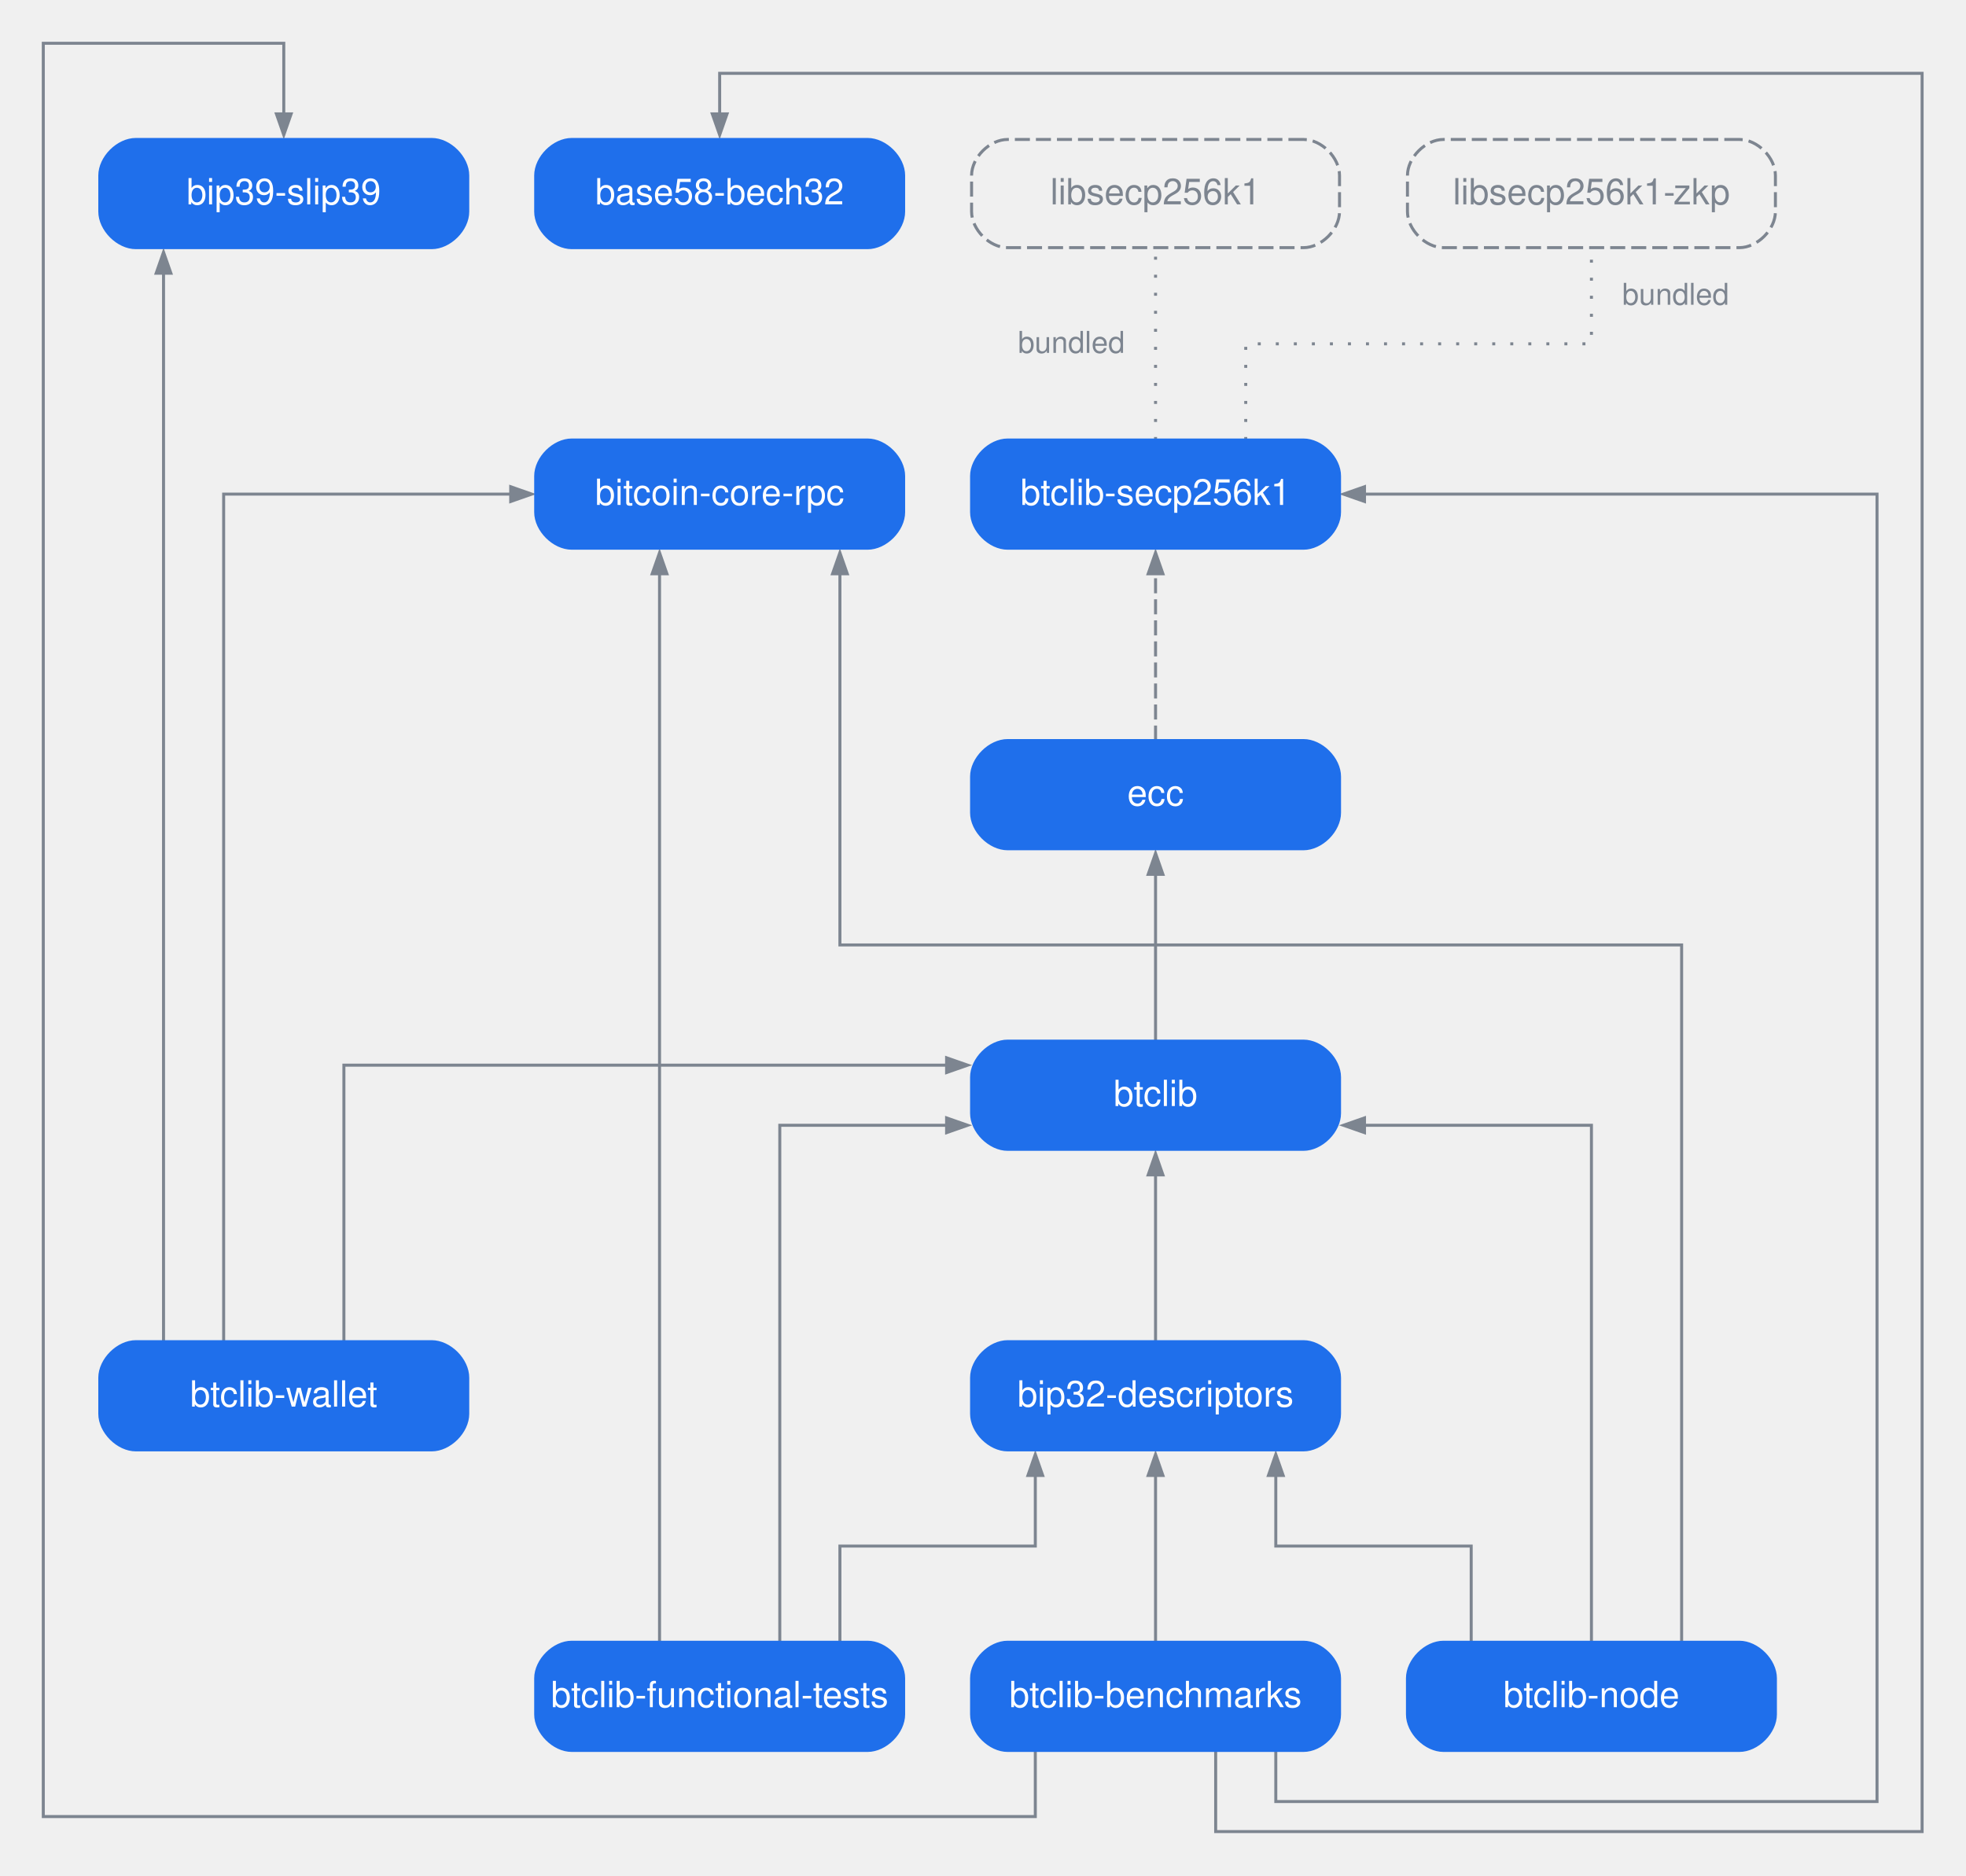
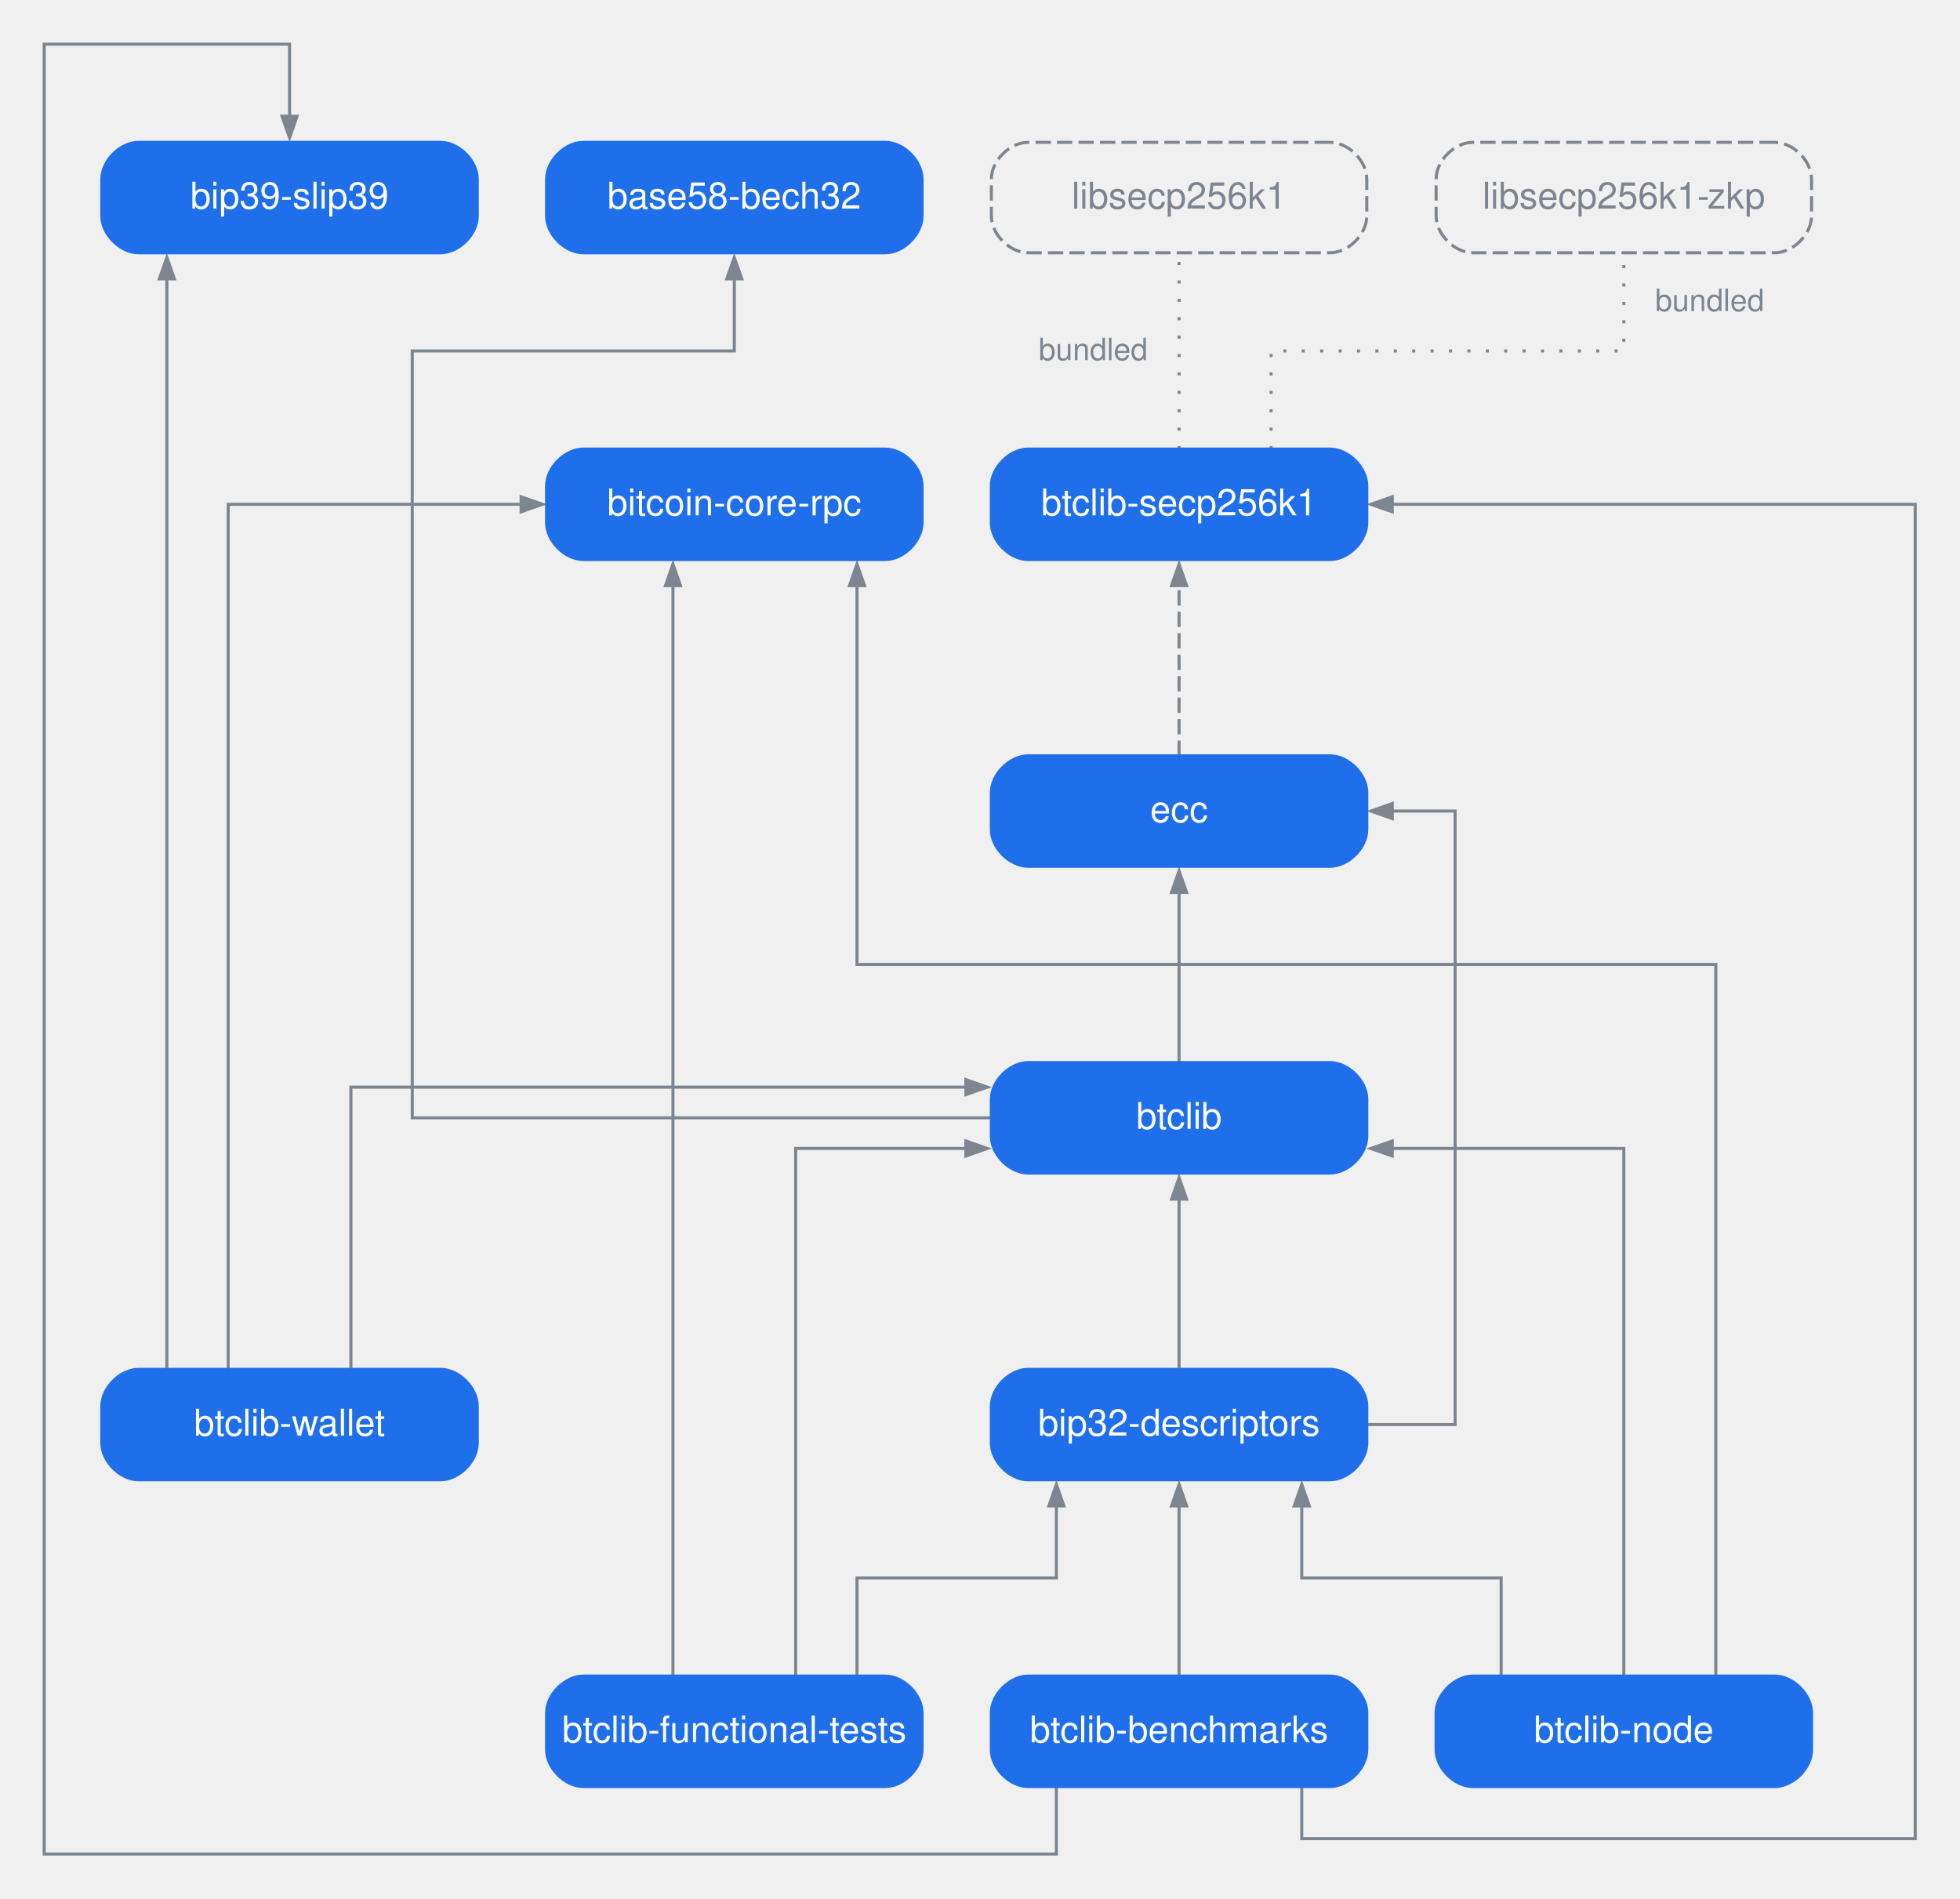
- <svg xmlns="http://www.w3.org/2000/svg" width="654pt" height="624pt" viewBox="0.00 0.00 654.00 624.00">
-   <g id="graph0" class="graph" transform="scale(1 1) rotate(0) translate(14.4 609.4)">
+ <svg xmlns="http://www.w3.org/2000/svg" width="639pt" height="619pt" viewBox="0.00 0.00 639.00 619.00">
+   <g id="graph0" class="graph" transform="scale(1 1) rotate(0) translate(14.4 604.4)">
    <g id="edge1" class="edge">
-       <path fill="none" stroke="#7d8590" stroke-dasharray="1,5" d="M370,-463C370,-463 370,-527 370,-527" />
-       <text xml:space="preserve" text-anchor="middle" x="342" y="-492" font-family="Helvetica,sans-Serif" font-size="10.00" fill="#7d8590">bundled</text>
+       <path fill="none" stroke="#7d8590" stroke-dasharray="1,5" d="M370,-458C370,-458 370,-522 370,-522" />
+       <text xml:space="preserve" text-anchor="middle" x="342" y="-487" font-family="Helvetica,sans-Serif" font-size="10.00" fill="#7d8590">bundled</text>
    </g>
    <g id="edge2" class="edge">
-       <path fill="none" stroke="#7d8590" stroke-dasharray="1,5" d="M400,-463C400,-463 400,-495 400,-495 400,-495 515,-495 515,-495 515,-495 515,-527 515,-527" />
-       <text xml:space="preserve" text-anchor="middle" x="543" y="-508" font-family="Helvetica,sans-Serif" font-size="10.00" fill="#7d8590">bundled</text>
+       <path fill="none" stroke="#7d8590" stroke-dasharray="1,5" d="M400,-458C400,-458 400,-490 400,-490 400,-490 515,-490 515,-490 515,-490 515,-522 515,-522" />
+       <text xml:space="preserve" text-anchor="middle" x="543" y="-503" font-family="Helvetica,sans-Serif" font-size="10.00" fill="#7d8590">bundled</text>
    </g>
    <g id="edge3" class="edge">
-       <path fill="none" stroke="#7d8590" stroke-dasharray="5,2" d="M370,-363C370,-363 370,-420 370,-420" />
-       <polygon fill="#7d8590" stroke="#7d8590" points="367.55,-418.49 370,-425.49 372.45,-418.49 367.55,-418.49" />
+       <path fill="none" stroke="#7d8590" stroke-dasharray="5,2" d="M370,-358C370,-358 370,-415 370,-415" />
+       <polygon fill="#7d8590" stroke="#7d8590" points="367.55,-413.49 370,-420.49 372.45,-413.49 367.55,-413.49" />
+     </g>
+     <g id="edge5" class="edge">
+       <path fill="none" stroke="#7d8590" d="M309,-240C309,-240 120,-240 120,-240 120,-240 120,-490 120,-490 120,-490 225,-490 225,-490 225,-490 225,-515 225,-515" />
+       <polygon fill="#7d8590" stroke="#7d8590" points="222.55,-513.49 225,-520.49 227.45,-513.49 222.55,-513.49" />
    </g>
    <g id="edge4" class="edge">
-       <path fill="none" stroke="#7d8590" d="M370,-263C370,-263 370,-320 370,-320" />
-       <polygon fill="#7d8590" stroke="#7d8590" points="367.55,-318.49 370,-325.49 372.45,-318.49 367.55,-318.49" />
+       <path fill="none" stroke="#7d8590" d="M370,-258C370,-258 370,-315 370,-315" />
+       <polygon fill="#7d8590" stroke="#7d8590" points="367.55,-313.49 370,-320.49 372.45,-313.49 367.55,-313.49" />
+     </g>
+     <g id="edge19" class="edge">
+       <path fill="none" stroke="#7d8590" d="M40,-158C40,-158 40,-515 40,-515" />
+       <polygon fill="#7d8590" stroke="#7d8590" points="37.55,-513.49 40,-520.49 42.45,-513.49 37.55,-513.49" />
    </g>
    <g id="edge18" class="edge">
-       <path fill="none" stroke="#7d8590" d="M40,-163C40,-163 40,-520 40,-520" />
-       <polygon fill="#7d8590" stroke="#7d8590" points="37.55,-518.49 40,-525.49 42.45,-518.49 37.55,-518.49" />
+       <path fill="none" stroke="#7d8590" d="M60,-158C60,-158 60,-440 60,-440 60,-440 157,-440 157,-440" />
+       <polygon fill="#7d8590" stroke="#7d8590" points="155.49,-442.45 162.49,-440 155.49,-437.55 155.49,-442.45" />
+     </g>
+     <g id="edge6" class="edge">
+       <path fill="none" stroke="#7d8590" d="M100,-158C100,-158 100,-250 100,-250 100,-250 302,-250 302,-250" />
+       <polygon fill="#7d8590" stroke="#7d8590" points="300.49,-252.45 307.49,-250 300.49,-247.55 300.49,-252.45" />
+     </g>
+     <g id="edge8" class="edge">
+       <path fill="none" stroke="#7d8590" d="M431,-140C431,-140 460,-140 460,-140 460,-140 460,-340 460,-340 460,-340 438,-340 438,-340" />
+       <polygon fill="#7d8590" stroke="#7d8590" points="439.51,-337.55 432.51,-340 439.51,-342.45 439.51,-337.55" />
+     </g>
+     <g id="edge7" class="edge">
+       <path fill="none" stroke="#7d8590" d="M370,-158C370,-158 370,-215 370,-215" />
+       <polygon fill="#7d8590" stroke="#7d8590" points="367.55,-213.49 370,-220.49 372.45,-213.49 367.55,-213.49" />
+     </g>
+     <g id="edge11" class="edge">
+       <path fill="none" stroke="#7d8590" d="M205,-58C205,-58 205,-415 205,-415" />
+       <polygon fill="#7d8590" stroke="#7d8590" points="202.55,-413.49 205,-420.49 207.45,-413.49 202.55,-413.49" />
+     </g>
+     <g id="edge10" class="edge">
+       <path fill="none" stroke="#7d8590" d="M245,-58C245,-58 245,-230 245,-230 245,-230 302,-230 302,-230" />
+       <polygon fill="#7d8590" stroke="#7d8590" points="300.49,-232.45 307.49,-230 300.49,-227.55 300.49,-232.45" />
+     </g>
+     <g id="edge9" class="edge">
+       <path fill="none" stroke="#7d8590" d="M265,-58C265,-58 265,-90 265,-90 265,-90 330,-90 330,-90 330,-90 330,-115 330,-115" />
+       <polygon fill="#7d8590" stroke="#7d8590" points="327.55,-113.49 330,-120.49 332.45,-113.49 327.55,-113.49" />
    </g>
    <g id="edge17" class="edge">
-       <path fill="none" stroke="#7d8590" d="M60,-163C60,-163 60,-445 60,-445 60,-445 157,-445 157,-445" />
-       <polygon fill="#7d8590" stroke="#7d8590" points="155.49,-447.45 162.49,-445 155.49,-442.55 155.49,-447.45" />
+       <path fill="none" stroke="#7d8590" d="M330,-22C330,-22 330,0 330,0 330,0 0,0 0,0 0,0 0,-590 0,-590 0,-590 80,-590 80,-590 80,-590 80,-565 80,-565" />
+       <polygon fill="#7d8590" stroke="#7d8590" points="82.45,-566.51 80,-559.51 77.55,-566.51 82.45,-566.51" />
    </g>
-     <g id="edge5" class="edge">
-       <path fill="none" stroke="#7d8590" d="M100,-163C100,-163 100,-255 100,-255 100,-255 302,-255 302,-255" />
-       <polygon fill="#7d8590" stroke="#7d8590" points="300.49,-257.45 307.49,-255 300.49,-252.55 300.49,-257.45" />
+     <g id="edge16" class="edge">
+       <path fill="none" stroke="#7d8590" d="M410,-22C410,-22 410,-5 410,-5 410,-5 610,-5 610,-5 610,-5 610,-440 610,-440 610,-440 438,-440 438,-440" />
+       <polygon fill="#7d8590" stroke="#7d8590" points="439.51,-437.55 432.51,-440 439.51,-442.45 439.51,-437.55" />
    </g>
-     <g id="edge6" class="edge">
-       <path fill="none" stroke="#7d8590" d="M370,-163C370,-163 370,-220 370,-220" />
-       <polygon fill="#7d8590" stroke="#7d8590" points="367.55,-218.49 370,-225.49 372.45,-218.49 367.55,-218.49" />
-     </g>
-     <g id="edge9" class="edge">
-       <path fill="none" stroke="#7d8590" d="M205,-63C205,-63 205,-420 205,-420" />
-       <polygon fill="#7d8590" stroke="#7d8590" points="202.55,-418.49 205,-425.49 207.45,-418.49 202.55,-418.49" />
-     </g>
-     <g id="edge8" class="edge">
-       <path fill="none" stroke="#7d8590" d="M245,-63C245,-63 245,-235 245,-235 245,-235 302,-235 302,-235" />
-       <polygon fill="#7d8590" stroke="#7d8590" points="300.49,-237.45 307.49,-235 300.49,-232.55 300.49,-237.45" />
-     </g>
-     <g id="edge7" class="edge">
-       <path fill="none" stroke="#7d8590" d="M265,-63C265,-63 265,-95 265,-95 265,-95 330,-95 330,-95 330,-95 330,-120 330,-120" />
-       <polygon fill="#7d8590" stroke="#7d8590" points="327.55,-118.49 330,-125.49 332.45,-118.49 327.55,-118.49" />
+     <g id="edge12" class="edge">
+       <path fill="none" stroke="#7d8590" d="M370,-58C370,-58 370,-115 370,-115" />
+       <polygon fill="#7d8590" stroke="#7d8590" points="367.55,-113.49 370,-120.49 372.45,-113.49 367.55,-113.49" />
    </g>
    <g id="edge15" class="edge">
-       <path fill="none" stroke="#7d8590" d="M390,-27C390,-27 390,0 390,0 390,0 625,0 625,0 625,0 625,-585 625,-585 625,-585 225,-585 225,-585 225,-585 225,-570 225,-570" />
-       <polygon fill="#7d8590" stroke="#7d8590" points="227.45,-571.51 225,-564.51 222.55,-571.51 227.45,-571.51" />
-     </g>
-     <g id="edge16" class="edge">
-       <path fill="none" stroke="#7d8590" d="M330,-27C330,-27 330,-5 330,-5 330,-5 0,-5 0,-5 0,-5 0,-595 0,-595 0,-595 80,-595 80,-595 80,-595 80,-570 80,-570" />
-       <polygon fill="#7d8590" stroke="#7d8590" points="82.45,-571.51 80,-564.51 77.55,-571.51 82.45,-571.51" />
+       <path fill="none" stroke="#7d8590" d="M545,-58C545,-58 545,-290 545,-290 545,-290 265,-290 265,-290 265,-290 265,-415 265,-415" />
+       <polygon fill="#7d8590" stroke="#7d8590" points="262.55,-413.49 265,-420.49 267.45,-413.49 262.55,-413.49" />
    </g>
    <g id="edge14" class="edge">
-       <path fill="none" stroke="#7d8590" d="M410,-27C410,-27 410,-10 410,-10 410,-10 610,-10 610,-10 610,-10 610,-445 610,-445 610,-445 438,-445 438,-445" />
-       <polygon fill="#7d8590" stroke="#7d8590" points="439.51,-442.55 432.51,-445 439.51,-447.45 439.51,-442.55" />
-     </g>
-     <g id="edge10" class="edge">
-       <path fill="none" stroke="#7d8590" d="M370,-63C370,-63 370,-120 370,-120" />
-       <polygon fill="#7d8590" stroke="#7d8590" points="367.55,-118.49 370,-125.49 372.45,-118.49 367.55,-118.49" />
+       <path fill="none" stroke="#7d8590" d="M515,-58C515,-58 515,-230 515,-230 515,-230 438,-230 438,-230" />
+       <polygon fill="#7d8590" stroke="#7d8590" points="439.51,-227.55 432.51,-230 439.51,-232.45 439.51,-227.55" />
    </g>
    <g id="edge13" class="edge">
-       <path fill="none" stroke="#7d8590" d="M545,-63C545,-63 545,-295 545,-295 545,-295 265,-295 265,-295 265,-295 265,-420 265,-420" />
-       <polygon fill="#7d8590" stroke="#7d8590" points="262.55,-418.49 265,-425.49 267.45,-418.49 262.55,-418.49" />
-     </g>
-     <g id="edge12" class="edge">
-       <path fill="none" stroke="#7d8590" d="M515,-63C515,-63 515,-235 515,-235 515,-235 438,-235 438,-235" />
-       <polygon fill="#7d8590" stroke="#7d8590" points="439.51,-232.55 432.51,-235 439.51,-237.45 439.51,-232.55" />
-     </g>
-     <g id="edge11" class="edge">
-       <path fill="none" stroke="#7d8590" d="M475,-63C475,-63 475,-95 475,-95 475,-95 410,-95 410,-95 410,-95 410,-120 410,-120" />
-       <polygon fill="#7d8590" stroke="#7d8590" points="407.55,-118.49 410,-125.49 412.45,-118.49 407.55,-118.49" />
+       <path fill="none" stroke="#7d8590" d="M475,-58C475,-58 475,-90 475,-90 475,-90 410,-90 410,-90 410,-90 410,-115 410,-115" />
+       <polygon fill="#7d8590" stroke="#7d8590" points="407.55,-113.49 410,-120.49 412.45,-113.49 407.55,-113.49" />
    </g>
    <g id="node1" class="node">
-       <path fill="none" stroke="#7d8590" stroke-dasharray="5,2" d="M419.2,-563C419.2,-563 320.8,-563 320.8,-563 314.8,-563 308.8,-557 308.8,-551 308.8,-551 308.8,-539 308.8,-539 308.8,-533 314.8,-527 320.8,-527 320.8,-527 419.2,-527 419.2,-527 425.2,-527 431.2,-533 431.2,-539 431.2,-539 431.2,-551 431.2,-551 431.2,-557 425.2,-563 419.2,-563" />
-       <text xml:space="preserve" text-anchor="middle" x="370" y="-541.4" font-family="Helvetica,sans-Serif" font-size="12.00" fill="#7d8590">libsecp256k1</text>
+       <path fill="none" stroke="#7d8590" stroke-dasharray="5,2" d="M419.2,-558C419.2,-558 320.8,-558 320.8,-558 314.8,-558 308.8,-552 308.8,-546 308.8,-546 308.8,-534 308.8,-534 308.8,-528 314.8,-522 320.8,-522 320.8,-522 419.2,-522 419.2,-522 425.2,-522 431.2,-528 431.2,-534 431.2,-534 431.2,-546 431.2,-546 431.2,-552 425.2,-558 419.2,-558" />
+       <text xml:space="preserve" text-anchor="middle" x="370" y="-536.4" font-family="Helvetica,sans-Serif" font-size="12.00" fill="#7d8590">libsecp256k1</text>
    </g>
    <g id="node2" class="node">
-       <path fill="none" stroke="#7d8590" stroke-dasharray="5,2" d="M564.2,-563C564.2,-563 465.8,-563 465.8,-563 459.8,-563 453.8,-557 453.8,-551 453.8,-551 453.8,-539 453.8,-539 453.8,-533 459.8,-527 465.8,-527 465.8,-527 564.2,-527 564.2,-527 570.2,-527 576.2,-533 576.2,-539 576.2,-539 576.2,-551 576.2,-551 576.2,-557 570.2,-563 564.2,-563" />
-       <text xml:space="preserve" text-anchor="middle" x="515" y="-541.4" font-family="Helvetica,sans-Serif" font-size="12.00" fill="#7d8590">libsecp256k1-zkp</text>
+       <path fill="none" stroke="#7d8590" stroke-dasharray="5,2" d="M564.2,-558C564.2,-558 465.8,-558 465.8,-558 459.8,-558 453.8,-552 453.8,-546 453.8,-546 453.8,-534 453.8,-534 453.8,-528 459.8,-522 465.8,-522 465.8,-522 564.2,-522 564.2,-522 570.2,-522 576.2,-528 576.2,-534 576.2,-534 576.2,-546 576.2,-546 576.2,-552 570.2,-558 564.2,-558" />
+       <text xml:space="preserve" text-anchor="middle" x="515" y="-536.4" font-family="Helvetica,sans-Serif" font-size="12.00" fill="#7d8590">libsecp256k1-zkp</text>
    </g>
    <g id="node3" class="node">
-       <path fill="#1f6feb" stroke="#1f6feb" d="M274.2,-563C274.2,-563 175.8,-563 175.8,-563 169.8,-563 163.8,-557 163.8,-551 163.8,-551 163.8,-539 163.8,-539 163.8,-533 169.8,-527 175.8,-527 175.8,-527 274.2,-527 274.2,-527 280.2,-527 286.2,-533 286.2,-539 286.2,-539 286.2,-551 286.2,-551 286.2,-557 280.2,-563 274.2,-563" />
-       <text xml:space="preserve" text-anchor="middle" x="225" y="-541.4" font-family="Helvetica,sans-Serif" font-size="12.00" fill="#ffffff">base58-bech32</text>
+       <path fill="#1f6feb" stroke="#1f6feb" d="M274.2,-558C274.2,-558 175.8,-558 175.8,-558 169.8,-558 163.8,-552 163.8,-546 163.8,-546 163.8,-534 163.8,-534 163.8,-528 169.8,-522 175.8,-522 175.8,-522 274.2,-522 274.2,-522 280.2,-522 286.2,-528 286.2,-534 286.2,-534 286.2,-546 286.2,-546 286.2,-552 280.2,-558 274.2,-558" />
+       <text xml:space="preserve" text-anchor="middle" x="225" y="-536.4" font-family="Helvetica,sans-Serif" font-size="12.00" fill="#ffffff">base58-bech32</text>
    </g>
    <g id="node4" class="node">
-       <path fill="#1f6feb" stroke="#1f6feb" d="M129.2,-563C129.2,-563 30.8,-563 30.8,-563 24.8,-563 18.8,-557 18.8,-551 18.8,-551 18.8,-539 18.8,-539 18.8,-533 24.8,-527 30.8,-527 30.8,-527 129.2,-527 129.2,-527 135.2,-527 141.2,-533 141.2,-539 141.2,-539 141.2,-551 141.2,-551 141.2,-557 135.2,-563 129.2,-563" />
-       <text xml:space="preserve" text-anchor="middle" x="80" y="-541.4" font-family="Helvetica,sans-Serif" font-size="12.00" fill="#ffffff">bip39-slip39</text>
+       <path fill="#1f6feb" stroke="#1f6feb" d="M129.2,-558C129.2,-558 30.8,-558 30.8,-558 24.8,-558 18.8,-552 18.8,-546 18.8,-546 18.8,-534 18.8,-534 18.8,-528 24.8,-522 30.8,-522 30.8,-522 129.2,-522 129.2,-522 135.2,-522 141.2,-528 141.2,-534 141.2,-534 141.2,-546 141.2,-546 141.2,-552 135.2,-558 129.2,-558" />
+       <text xml:space="preserve" text-anchor="middle" x="80" y="-536.4" font-family="Helvetica,sans-Serif" font-size="12.00" fill="#ffffff">bip39-slip39</text>
    </g>
    <g id="node5" class="node">
-       <path fill="#1f6feb" stroke="#1f6feb" d="M274.2,-463C274.2,-463 175.8,-463 175.8,-463 169.8,-463 163.8,-457 163.8,-451 163.8,-451 163.8,-439 163.8,-439 163.8,-433 169.8,-427 175.8,-427 175.8,-427 274.2,-427 274.2,-427 280.2,-427 286.2,-433 286.2,-439 286.2,-439 286.2,-451 286.2,-451 286.2,-457 280.2,-463 274.2,-463" />
-       <text xml:space="preserve" text-anchor="middle" x="225" y="-441.4" font-family="Helvetica,sans-Serif" font-size="12.00" fill="#ffffff">bitcoin-core-rpc</text>
+       <path fill="#1f6feb" stroke="#1f6feb" d="M274.2,-458C274.2,-458 175.8,-458 175.8,-458 169.8,-458 163.8,-452 163.8,-446 163.8,-446 163.8,-434 163.8,-434 163.8,-428 169.8,-422 175.8,-422 175.8,-422 274.2,-422 274.2,-422 280.2,-422 286.2,-428 286.2,-434 286.2,-434 286.2,-446 286.2,-446 286.2,-452 280.2,-458 274.2,-458" />
+       <text xml:space="preserve" text-anchor="middle" x="225" y="-436.4" font-family="Helvetica,sans-Serif" font-size="12.00" fill="#ffffff">bitcoin-core-rpc</text>
    </g>
    <g id="node6" class="node">
-       <path fill="#1f6feb" stroke="#1f6feb" d="M419.2,-463C419.2,-463 320.8,-463 320.8,-463 314.8,-463 308.8,-457 308.8,-451 308.8,-451 308.8,-439 308.8,-439 308.8,-433 314.8,-427 320.8,-427 320.8,-427 419.2,-427 419.2,-427 425.2,-427 431.2,-433 431.2,-439 431.2,-439 431.2,-451 431.2,-451 431.2,-457 425.2,-463 419.2,-463" />
-       <text xml:space="preserve" text-anchor="middle" x="370" y="-441.4" font-family="Helvetica,sans-Serif" font-size="12.00" fill="#ffffff">btclib-secp256k1</text>
+       <path fill="#1f6feb" stroke="#1f6feb" d="M419.2,-458C419.2,-458 320.8,-458 320.8,-458 314.8,-458 308.8,-452 308.8,-446 308.8,-446 308.8,-434 308.8,-434 308.8,-428 314.8,-422 320.8,-422 320.8,-422 419.2,-422 419.2,-422 425.2,-422 431.2,-428 431.2,-434 431.2,-434 431.2,-446 431.2,-446 431.2,-452 425.2,-458 419.2,-458" />
+       <text xml:space="preserve" text-anchor="middle" x="370" y="-436.4" font-family="Helvetica,sans-Serif" font-size="12.00" fill="#ffffff">btclib-secp256k1</text>
    </g>
    <g id="node7" class="node">
-       <path fill="#1f6feb" stroke="#1f6feb" d="M419.2,-363C419.2,-363 320.8,-363 320.8,-363 314.8,-363 308.8,-357 308.8,-351 308.8,-351 308.8,-339 308.8,-339 308.8,-333 314.8,-327 320.8,-327 320.8,-327 419.2,-327 419.2,-327 425.2,-327 431.2,-333 431.2,-339 431.2,-339 431.2,-351 431.2,-351 431.2,-357 425.2,-363 419.2,-363" />
-       <text xml:space="preserve" text-anchor="middle" x="370" y="-341.4" font-family="Helvetica,sans-Serif" font-size="12.00" fill="#ffffff">ecc</text>
+       <path fill="#1f6feb" stroke="#1f6feb" d="M419.2,-358C419.2,-358 320.8,-358 320.8,-358 314.8,-358 308.8,-352 308.8,-346 308.8,-346 308.8,-334 308.8,-334 308.8,-328 314.8,-322 320.8,-322 320.8,-322 419.2,-322 419.2,-322 425.2,-322 431.2,-328 431.2,-334 431.2,-334 431.2,-346 431.2,-346 431.2,-352 425.2,-358 419.2,-358" />
+       <text xml:space="preserve" text-anchor="middle" x="370" y="-336.4" font-family="Helvetica,sans-Serif" font-size="12.00" fill="#ffffff">ecc</text>
    </g>
    <g id="node8" class="node">
-       <path fill="#1f6feb" stroke="#1f6feb" d="M419.2,-263C419.2,-263 320.8,-263 320.8,-263 314.8,-263 308.8,-257 308.8,-251 308.8,-251 308.8,-239 308.8,-239 308.8,-233 314.8,-227 320.8,-227 320.8,-227 419.2,-227 419.2,-227 425.2,-227 431.2,-233 431.2,-239 431.2,-239 431.2,-251 431.2,-251 431.2,-257 425.2,-263 419.2,-263" />
-       <text xml:space="preserve" text-anchor="middle" x="370" y="-241.4" font-family="Helvetica,sans-Serif" font-size="12.00" fill="#ffffff">btclib</text>
+       <path fill="#1f6feb" stroke="#1f6feb" d="M419.2,-258C419.2,-258 320.8,-258 320.8,-258 314.8,-258 308.8,-252 308.8,-246 308.8,-246 308.8,-234 308.8,-234 308.8,-228 314.8,-222 320.8,-222 320.8,-222 419.2,-222 419.2,-222 425.2,-222 431.2,-228 431.2,-234 431.2,-234 431.2,-246 431.2,-246 431.2,-252 425.2,-258 419.2,-258" />
+       <text xml:space="preserve" text-anchor="middle" x="370" y="-236.4" font-family="Helvetica,sans-Serif" font-size="12.00" fill="#ffffff">btclib</text>
    </g>
    <g id="node9" class="node">
-       <path fill="#1f6feb" stroke="#1f6feb" d="M129.2,-163C129.2,-163 30.8,-163 30.8,-163 24.8,-163 18.8,-157 18.8,-151 18.8,-151 18.8,-139 18.8,-139 18.8,-133 24.8,-127 30.8,-127 30.8,-127 129.2,-127 129.2,-127 135.2,-127 141.2,-133 141.2,-139 141.2,-139 141.2,-151 141.2,-151 141.2,-157 135.2,-163 129.2,-163" />
-       <text xml:space="preserve" text-anchor="middle" x="80" y="-141.4" font-family="Helvetica,sans-Serif" font-size="12.00" fill="#ffffff">btclib-wallet</text>
+       <path fill="#1f6feb" stroke="#1f6feb" d="M129.2,-158C129.2,-158 30.8,-158 30.8,-158 24.8,-158 18.8,-152 18.8,-146 18.8,-146 18.8,-134 18.8,-134 18.8,-128 24.8,-122 30.8,-122 30.8,-122 129.2,-122 129.2,-122 135.2,-122 141.2,-128 141.2,-134 141.2,-134 141.2,-146 141.2,-146 141.2,-152 135.2,-158 129.2,-158" />
+       <text xml:space="preserve" text-anchor="middle" x="80" y="-136.4" font-family="Helvetica,sans-Serif" font-size="12.00" fill="#ffffff">btclib-wallet</text>
    </g>
    <g id="node10" class="node">
-       <path fill="#1f6feb" stroke="#1f6feb" d="M419.2,-163C419.2,-163 320.8,-163 320.8,-163 314.8,-163 308.8,-157 308.8,-151 308.8,-151 308.8,-139 308.8,-139 308.8,-133 314.8,-127 320.8,-127 320.8,-127 419.2,-127 419.2,-127 425.2,-127 431.2,-133 431.2,-139 431.2,-139 431.2,-151 431.2,-151 431.2,-157 425.2,-163 419.2,-163" />
-       <text xml:space="preserve" text-anchor="middle" x="370" y="-141.4" font-family="Helvetica,sans-Serif" font-size="12.00" fill="#ffffff">bip32-descriptors</text>
+       <path fill="#1f6feb" stroke="#1f6feb" d="M419.2,-158C419.2,-158 320.8,-158 320.8,-158 314.8,-158 308.8,-152 308.8,-146 308.8,-146 308.8,-134 308.8,-134 308.8,-128 314.8,-122 320.8,-122 320.8,-122 419.2,-122 419.2,-122 425.2,-122 431.2,-128 431.2,-134 431.2,-134 431.2,-146 431.2,-146 431.2,-152 425.2,-158 419.2,-158" />
+       <text xml:space="preserve" text-anchor="middle" x="370" y="-136.4" font-family="Helvetica,sans-Serif" font-size="12.00" fill="#ffffff">bip32-descriptors</text>
    </g>
    <g id="node11" class="node">
-       <path fill="#1f6feb" stroke="#1f6feb" d="M274.2,-63C274.2,-63 175.8,-63 175.8,-63 169.8,-63 163.8,-57 163.8,-51 163.8,-51 163.8,-39 163.8,-39 163.8,-33 169.8,-27 175.8,-27 175.8,-27 274.2,-27 274.2,-27 280.2,-27 286.2,-33 286.2,-39 286.2,-39 286.2,-51 286.2,-51 286.2,-57 280.2,-63 274.2,-63" />
-       <text xml:space="preserve" text-anchor="middle" x="225" y="-41.4" font-family="Helvetica,sans-Serif" font-size="12.00" fill="#ffffff">btclib-functional-tests</text>
+       <path fill="#1f6feb" stroke="#1f6feb" d="M274.2,-58C274.2,-58 175.8,-58 175.8,-58 169.8,-58 163.8,-52 163.8,-46 163.8,-46 163.8,-34 163.8,-34 163.8,-28 169.8,-22 175.8,-22 175.8,-22 274.2,-22 274.2,-22 280.2,-22 286.2,-28 286.2,-34 286.2,-34 286.2,-46 286.2,-46 286.2,-52 280.2,-58 274.2,-58" />
+       <text xml:space="preserve" text-anchor="middle" x="225" y="-36.4" font-family="Helvetica,sans-Serif" font-size="12.00" fill="#ffffff">btclib-functional-tests</text>
    </g>
    <g id="node12" class="node">
-       <path fill="#1f6feb" stroke="#1f6feb" d="M419.2,-63C419.2,-63 320.8,-63 320.8,-63 314.8,-63 308.8,-57 308.8,-51 308.8,-51 308.8,-39 308.8,-39 308.8,-33 314.8,-27 320.8,-27 320.8,-27 419.2,-27 419.2,-27 425.2,-27 431.2,-33 431.2,-39 431.2,-39 431.2,-51 431.2,-51 431.2,-57 425.2,-63 419.2,-63" />
-       <text xml:space="preserve" text-anchor="middle" x="370" y="-41.4" font-family="Helvetica,sans-Serif" font-size="12.00" fill="#ffffff">btclib-benchmarks</text>
+       <path fill="#1f6feb" stroke="#1f6feb" d="M419.2,-58C419.2,-58 320.8,-58 320.8,-58 314.8,-58 308.8,-52 308.8,-46 308.8,-46 308.8,-34 308.8,-34 308.8,-28 314.8,-22 320.8,-22 320.8,-22 419.2,-22 419.2,-22 425.2,-22 431.2,-28 431.2,-34 431.2,-34 431.2,-46 431.2,-46 431.2,-52 425.2,-58 419.2,-58" />
+       <text xml:space="preserve" text-anchor="middle" x="370" y="-36.4" font-family="Helvetica,sans-Serif" font-size="12.00" fill="#ffffff">btclib-benchmarks</text>
    </g>
    <g id="node13" class="node">
-       <path fill="#1f6feb" stroke="#1f6feb" d="M564.2,-63C564.2,-63 465.8,-63 465.8,-63 459.8,-63 453.8,-57 453.8,-51 453.8,-51 453.8,-39 453.8,-39 453.8,-33 459.8,-27 465.8,-27 465.8,-27 564.2,-27 564.2,-27 570.2,-27 576.2,-33 576.2,-39 576.2,-39 576.2,-51 576.2,-51 576.2,-57 570.2,-63 564.2,-63" />
-       <text xml:space="preserve" text-anchor="middle" x="515" y="-41.4" font-family="Helvetica,sans-Serif" font-size="12.00" fill="#ffffff">btclib-node</text>
+       <path fill="#1f6feb" stroke="#1f6feb" d="M564.2,-58C564.2,-58 465.8,-58 465.8,-58 459.8,-58 453.8,-52 453.8,-46 453.8,-46 453.8,-34 453.8,-34 453.8,-28 459.8,-22 465.8,-22 465.8,-22 564.2,-22 564.2,-22 570.2,-22 576.2,-28 576.2,-34 576.2,-34 576.2,-46 576.2,-46 576.2,-52 570.2,-58 564.2,-58" />
+       <text xml:space="preserve" text-anchor="middle" x="515" y="-36.4" font-family="Helvetica,sans-Serif" font-size="12.00" fill="#ffffff">btclib-node</text>
    </g>
  </g>
</svg>
